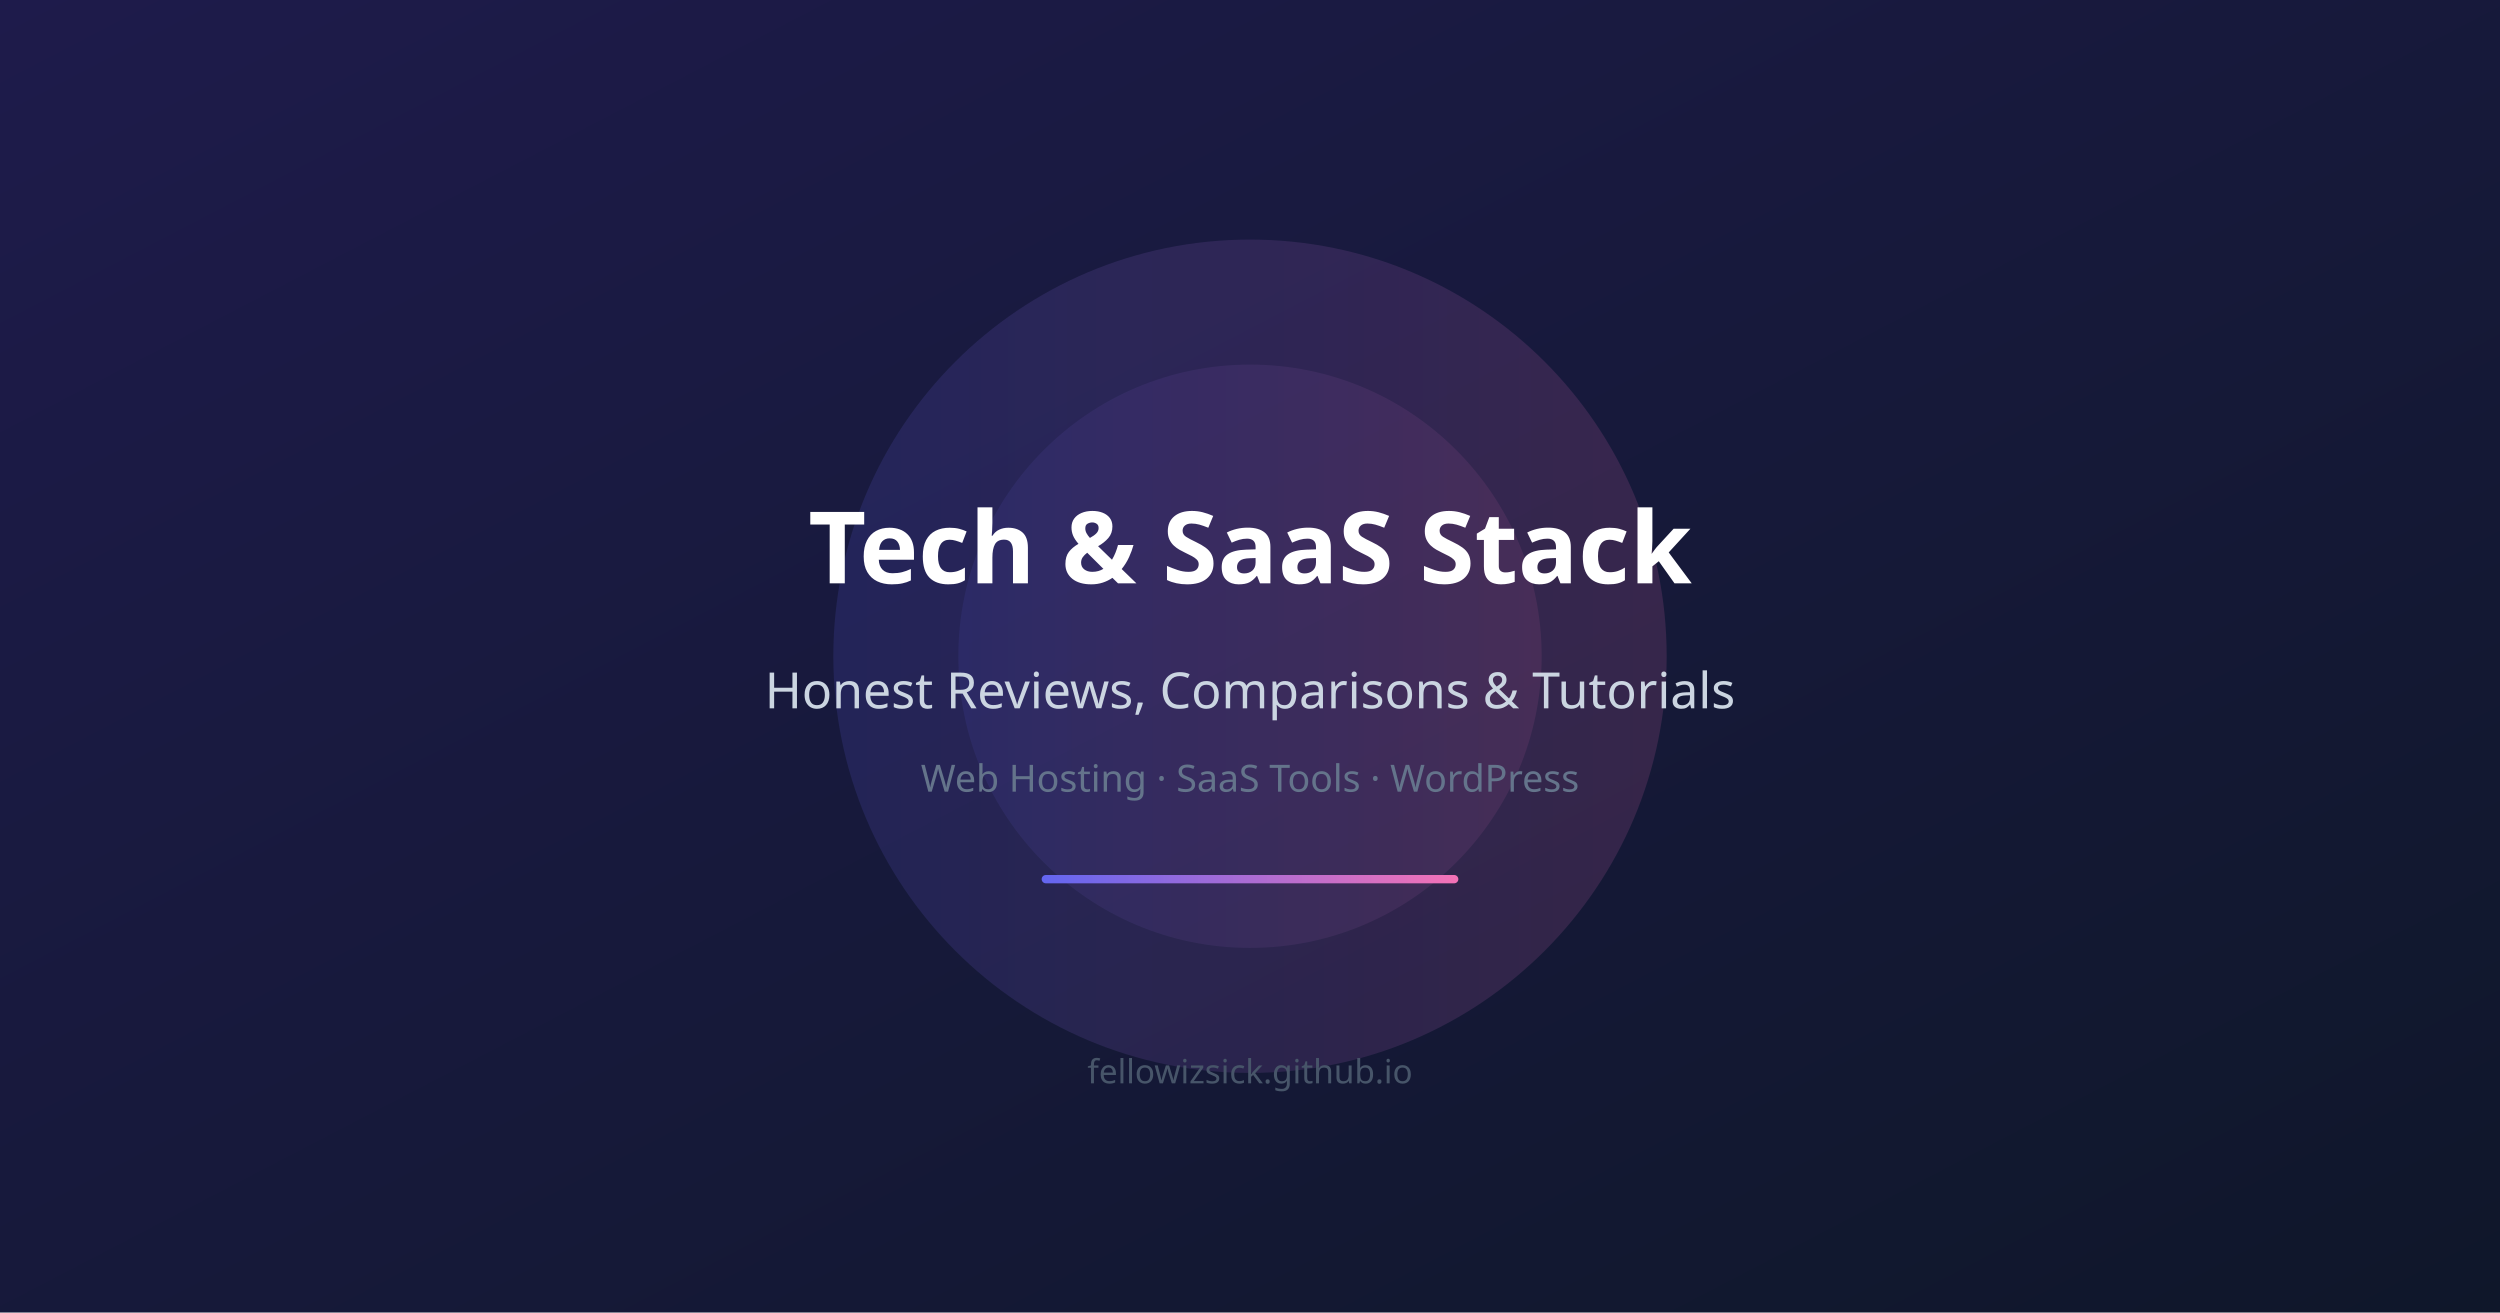
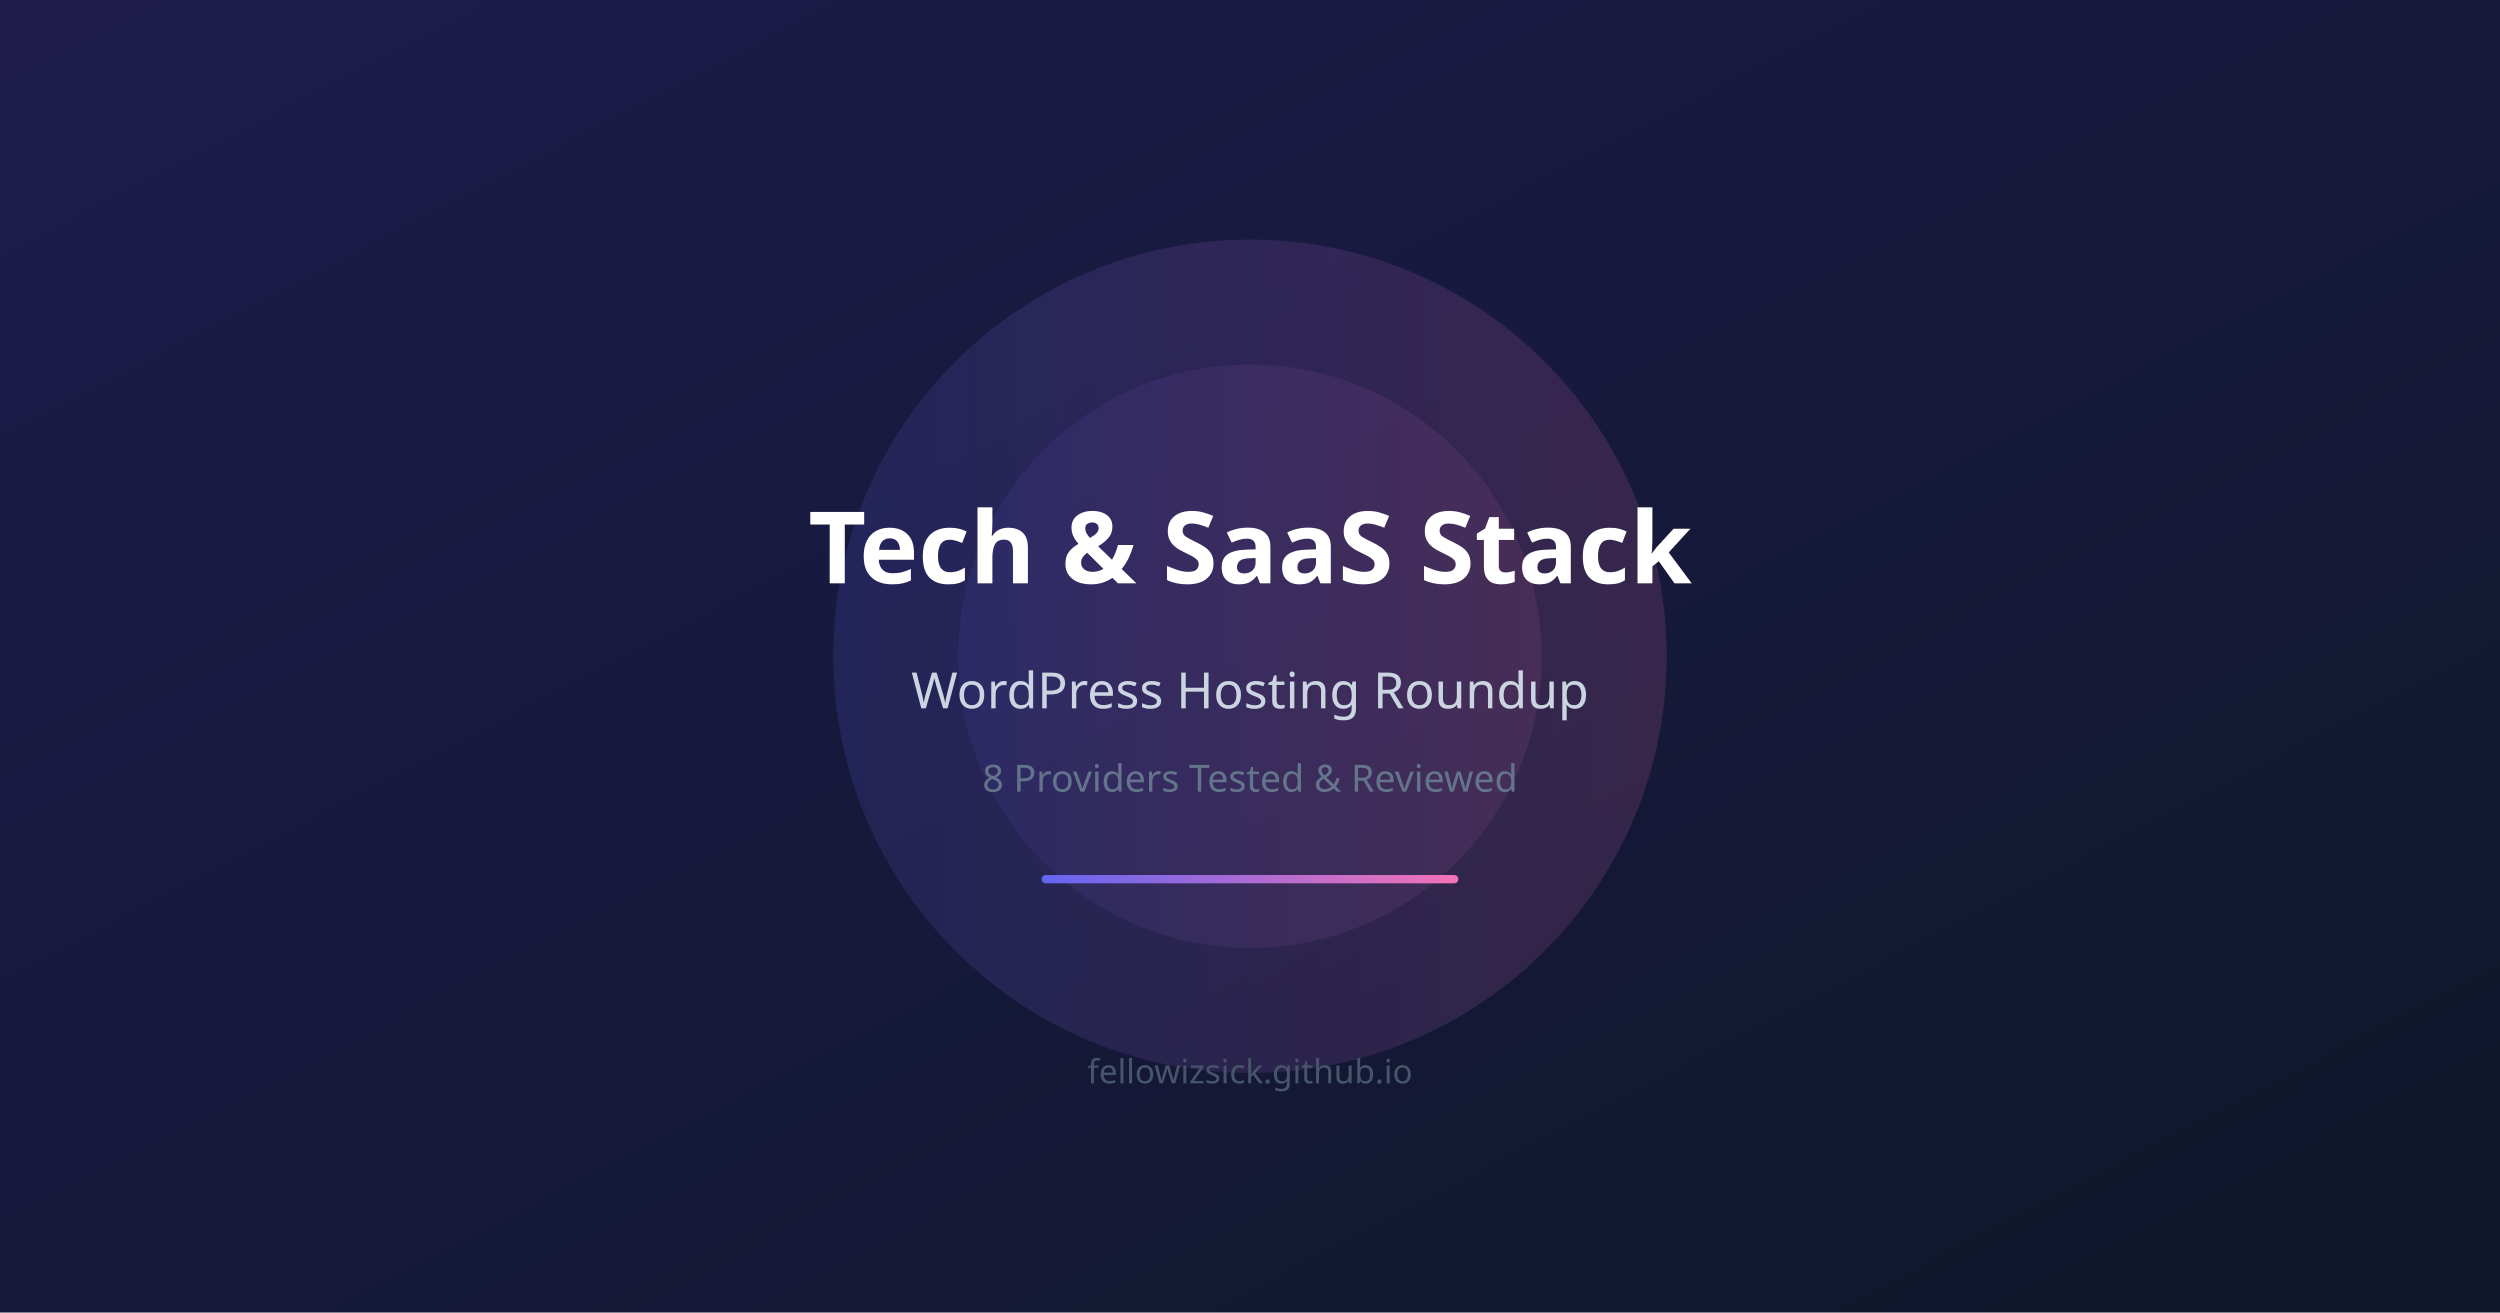
<svg xmlns="http://www.w3.org/2000/svg" width="1200" height="630" viewBox="0 0 1200 630">
  <defs>
    <linearGradient id="bg" x1="0%" y1="0%" x2="100%" y2="100%">
      <stop offset="0%" style="stop-color:#1e1b4b" />
      <stop offset="100%" style="stop-color:#0f172a" />
    </linearGradient>
    <linearGradient id="accent" x1="0%" y1="0%" x2="100%" y2="0%">
      <stop offset="0%" style="stop-color:#6366f1" />
      <stop offset="100%" style="stop-color:#f472b6" />
    </linearGradient>
  </defs>
  <rect width="1200" height="630" fill="url(#bg)" />
  <circle cx="600" cy="315" r="200" fill="url(#accent)" opacity="0.15" />
  <circle cx="600" cy="315" r="140" fill="url(#accent)" opacity="0.1" />
  <text x="600" y="280" text-anchor="middle" font-family="system-ui, sans-serif" font-size="48" font-weight="800" fill="white">Tech &amp; SaaS Stack</text>
-   <text x="600" y="340" text-anchor="middle" font-family="system-ui, sans-serif" font-size="24" fill="#cbd5e1">Honest Reviews, Comparisons &amp; Tutorials</text>
-   <text x="600" y="380" text-anchor="middle" font-family="system-ui, sans-serif" font-size="18" fill="#64748b">Web Hosting · SaaS Tools · WordPress</text>
+   <text x="600" y="340" text-anchor="middle" font-family="system-ui, sans-serif" font-size="24" fill="#cbd5e1">WordPress Hosting Roundup</text>
+   <text x="600" y="380" text-anchor="middle" font-family="system-ui, sans-serif" font-size="18" fill="#64748b">8 Providers Tested &amp; Reviewed</text>
  <rect x="500" y="420" width="200" height="4" rx="2" fill="url(#accent)" />
  <text x="600" y="520" text-anchor="middle" font-family="system-ui, sans-serif" font-size="16" fill="#475569">fellowizsick.github.io</text>
</svg>
